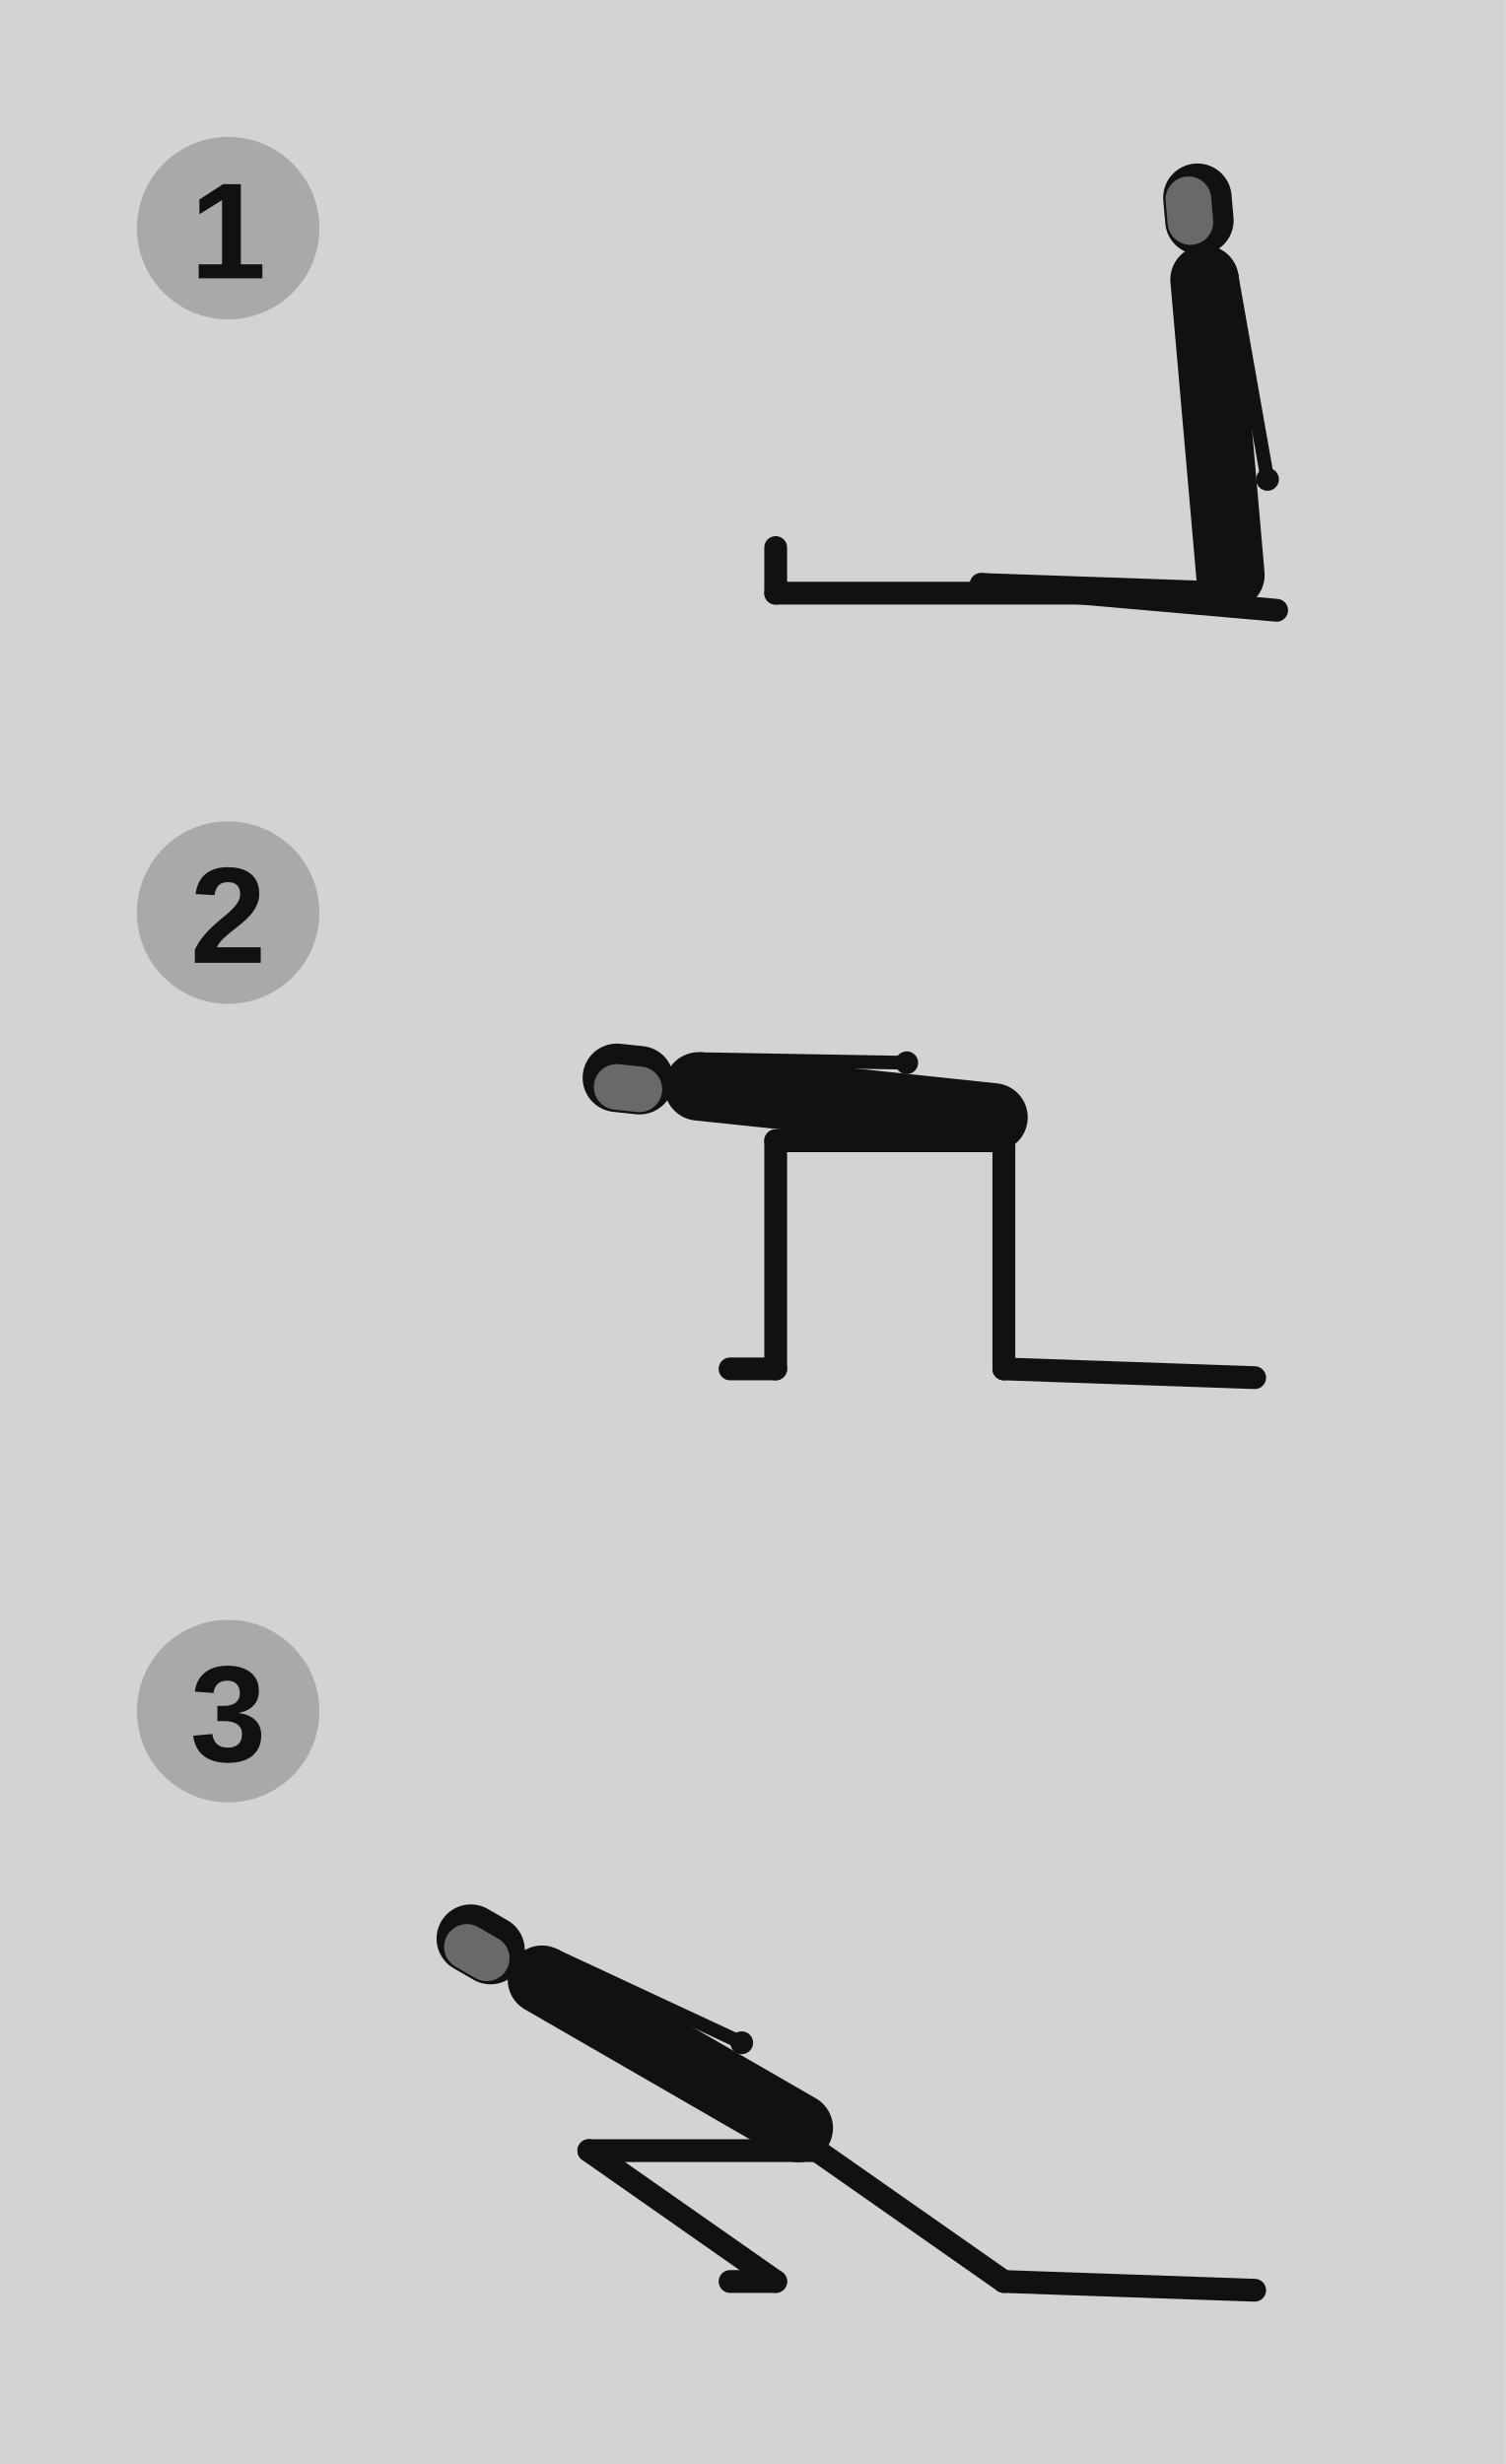
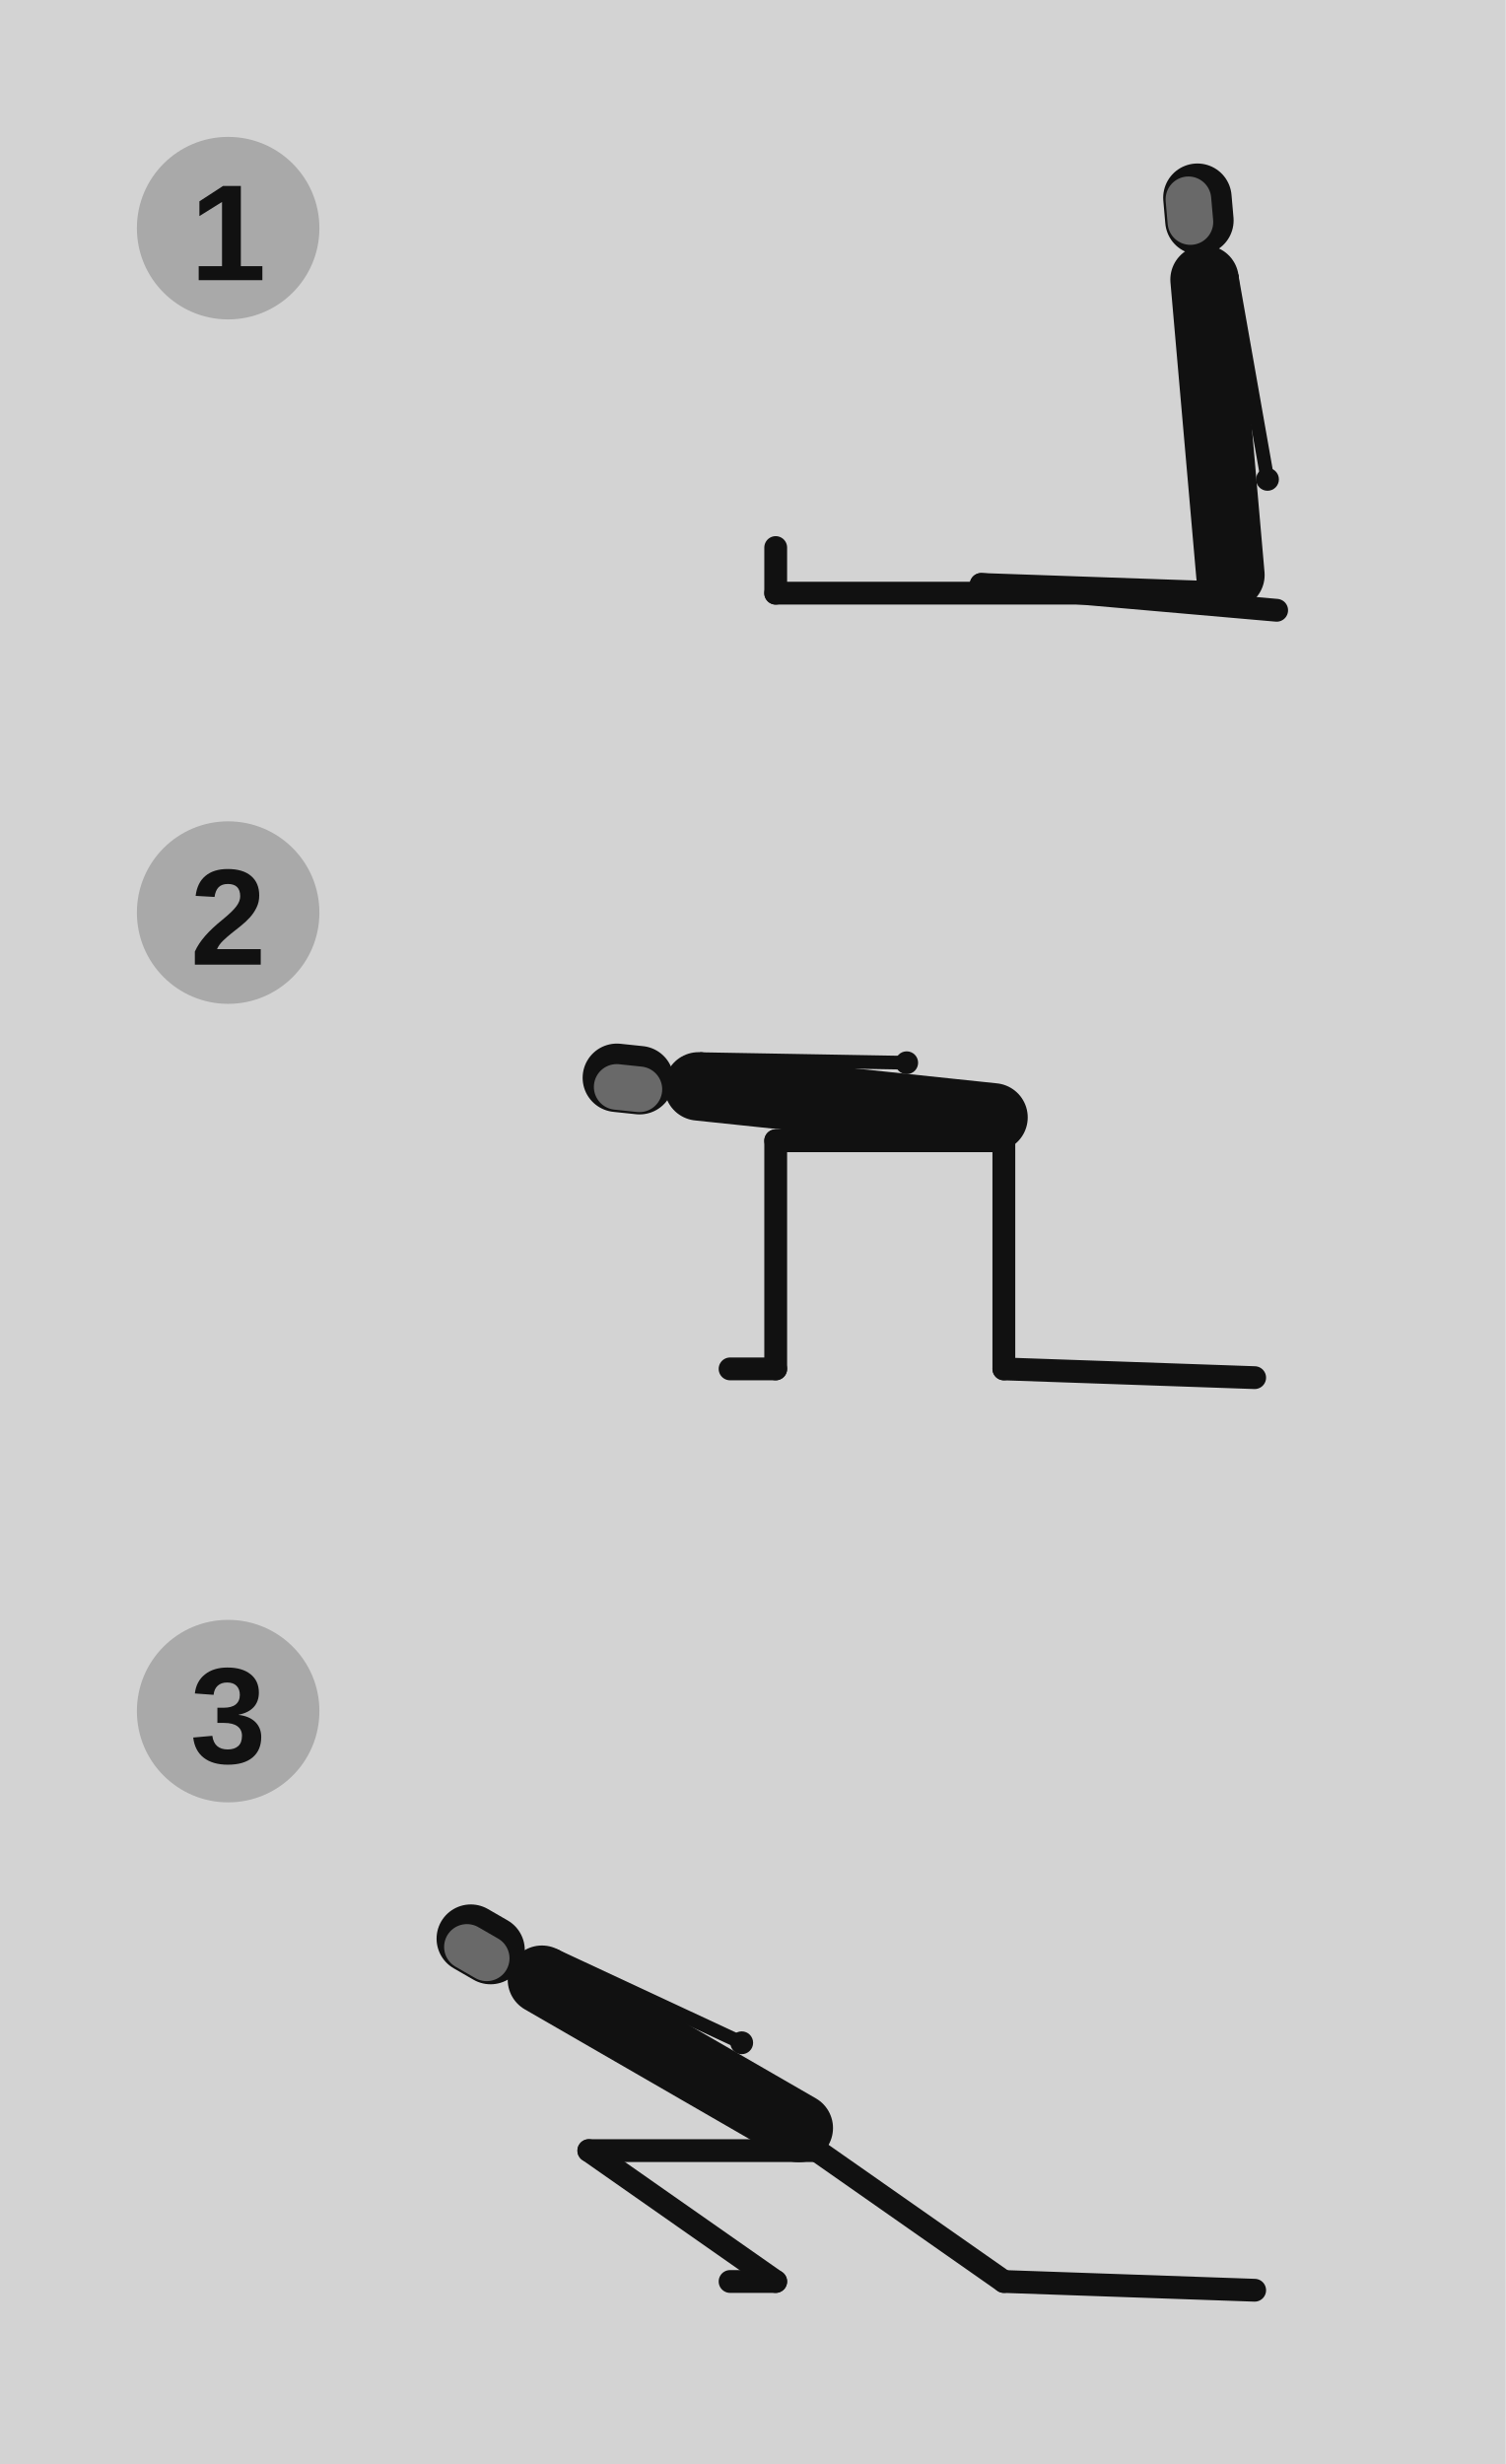
<svg xmlns="http://www.w3.org/2000/svg" width="330" height="540" version="1.1" viewBox="0 0 330 540">
  <g>
    <rect x="0" y="0" width="330" height="540" style="stroke: none; fill: #d3d3d3;" />
  </g>
  <g class="actors">
    <ellipse cx="0" cy="0" rx="20" ry="20" transform="translate(50 50)" style="stroke: none; fill: #a9a9a9;" />
-     <text x="0" y="0" text-anchor="middle" transform="translate(50 50) translate(0 11)" style="stroke: none; font-family: Arial; fill: #111111; font-size: 30px; font-weight: bold;">1</text>
+     <text x="0" y="0" text-anchor="middle" transform="translate(50 50) translate(0 11.4)" style="stroke: none; font-family: Arial; fill: #111111; font-size: 30px; font-weight: bold;">1</text>
    <g transform="translate(0 0)">
      <line x1="170" y1="120" x2="170" y2="130" style="fill: none; stroke: #111111; stroke-width: 5; stroke-linecap: round; stroke-linejoin: round;" />
      <line x1="170" y1="130" x2="270" y2="130" style="fill: none; stroke: #111111; stroke-width: 5; stroke-linecap: round; stroke-linejoin: round;" />
      <line x1="270" y1="130" x2="215.034" y2="128.081" style="fill: none; stroke: #111111; stroke-width: 5; stroke-linecap: round; stroke-linejoin: round;" />
      <line x1="215.034" y1="128.081" x2="279.786" y2="133.746" style="fill: none; stroke: #111111; stroke-width: 5; stroke-linecap: round; stroke-linejoin: round;" />
      <line x1="270" y1="130" x2="269.651" y2="126.015" style="fill: none; stroke: #111111; stroke-width: 5; stroke-linecap: round; stroke-linejoin: round;" />
      <line x1="269.651" y1="126.015" x2="263.986" y2="61.263" style="fill: none; stroke: #111111; stroke-width: 15; stroke-linecap: round; stroke-linejoin: round;" />
      <line x1="263.986" y1="61.263" x2="269.963" y2="60.74" style="fill: none; stroke: #111111; stroke-width: 3; stroke-linecap: round; stroke-linejoin: round;" />
      <line x1="269.963" y1="60.74" x2="277.778" y2="105.056" style="fill: none; stroke: #111111; stroke-width: 3; stroke-linecap: round; stroke-linejoin: round;" />
      <ellipse cx="277.778" cy="105.056" rx="2.5" ry="2.5" style="stroke: none; fill: #111111;" />
      <line x1="263.986" y1="61.263" x2="262.853" y2="48.312" style="fill: none; stroke: #111111; stroke-width: 3; stroke-linecap: round; stroke-linejoin: round;" />
      <line x1="262.853" y1="48.312" x2="262.417" y2="43.331" style="fill: none; stroke: #111111; stroke-width: 15; stroke-linecap: round; stroke-linejoin: round;" />
      <line x1="262.853" y1="48.312" x2="260.884" y2="48.659" style="fill: none; stroke: #111111; stroke-width: 10; stroke-linecap: round; stroke-linejoin: round;" />
      <line x1="260.884" y1="48.659" x2="260.448" y2="43.678" style="fill: none; stroke: #696969; stroke-width: 10; stroke-linecap: round; stroke-linejoin: round;" />
    </g>
    <ellipse cx="0" cy="0" rx="20" ry="20" transform="translate(50 200)" style="stroke: none; fill: #a9a9a9;" />
-     <text x="0" y="0" text-anchor="middle" transform="translate(50 200) translate(0 11)" style="stroke: none; font-family: Arial; fill: #111111; font-size: 30px; font-weight: bold;">2</text>
+     <text x="0" y="0" text-anchor="middle" transform="translate(50 200) translate(0 11.4)" style="stroke: none; font-family: Arial; fill: #111111; font-size: 30px; font-weight: bold;">2</text>
    <g transform="translate(0 0)">
      <line x1="160" y1="300" x2="170" y2="300" style="fill: none; stroke: #111111; stroke-width: 5; stroke-linecap: round; stroke-linejoin: round;" />
      <line x1="170" y1="300" x2="170" y2="250" style="fill: none; stroke: #111111; stroke-width: 5; stroke-linecap: round; stroke-linejoin: round;" />
      <line x1="170" y1="250" x2="220" y2="250" style="fill: none; stroke: #111111; stroke-width: 5; stroke-linecap: round; stroke-linejoin: round;" />
      <line x1="220" y1="250" x2="220" y2="300" style="fill: none; stroke: #111111; stroke-width: 5; stroke-linecap: round; stroke-linejoin: round;" />
      <line x1="220" y1="300" x2="274.966" y2="301.919" style="fill: none; stroke: #111111; stroke-width: 5; stroke-linecap: round; stroke-linejoin: round;" />
      <line x1="220" y1="250" x2="221.71" y2="245.302" style="fill: none; stroke: #111111; stroke-width: 5; stroke-linecap: round; stroke-linejoin: round;" />
      <line x1="221.71" y1="245.302" x2="217.732" y2="244.883" style="fill: none; stroke: #111111; stroke-width: 5; stroke-linecap: round; stroke-linejoin: round;" />
      <line x1="217.732" y1="244.883" x2="153.088" y2="238.089" style="fill: none; stroke: #111111; stroke-width: 15; stroke-linecap: round; stroke-linejoin: round;" />
      <line x1="153.088" y1="238.089" x2="153.715" y2="232.122" style="fill: none; stroke: #111111; stroke-width: 3; stroke-linecap: round; stroke-linejoin: round;" />
      <line x1="153.715" y1="232.122" x2="198.708" y2="232.907" style="fill: none; stroke: #111111; stroke-width: 3; stroke-linecap: round; stroke-linejoin: round;" />
      <ellipse cx="198.708" cy="232.907" rx="2.5" ry="2.5" style="stroke: none; fill: #111111;" />
      <line x1="153.088" y1="238.089" x2="140.159" y2="236.73" style="fill: none; stroke: #111111; stroke-width: 3; stroke-linecap: round; stroke-linejoin: round;" />
      <line x1="140.159" y1="236.73" x2="135.187" y2="236.208" style="fill: none; stroke: #111111; stroke-width: 15; stroke-linecap: round; stroke-linejoin: round;" />
      <line x1="140.159" y1="236.73" x2="140.124" y2="238.73" style="fill: none; stroke: #111111; stroke-width: 10; stroke-linecap: round; stroke-linejoin: round;" />
      <line x1="140.124" y1="238.73" x2="135.152" y2="238.207" style="fill: none; stroke: #696969; stroke-width: 10; stroke-linecap: round; stroke-linejoin: round;" />
    </g>
    <ellipse cx="0" cy="0" rx="20" ry="20" transform="translate(50 375)" style="stroke: none; fill: #a9a9a9;" />
-     <text x="0" y="0" text-anchor="middle" transform="translate(50 375) translate(0 11)" style="stroke: none; font-family: Arial; fill: #111111; font-size: 30px; font-weight: bold;">3</text>
+     <text x="0" y="0" text-anchor="middle" transform="translate(50 375) translate(0 11.4)" style="stroke: none; font-family: Arial; fill: #111111; font-size: 30px; font-weight: bold;">3</text>
    <g transform="translate(0 0)">
      <line x1="160" y1="500" x2="170" y2="500" style="fill: none; stroke: #111111; stroke-width: 5; stroke-linecap: round; stroke-linejoin: round;" />
      <line x1="170" y1="500" x2="129.042" y2="471.321" style="fill: none; stroke: #111111; stroke-width: 5; stroke-linecap: round; stroke-linejoin: round;" />
      <line x1="129.042" y1="471.321" x2="179.042" y2="471.321" style="fill: none; stroke: #111111; stroke-width: 5; stroke-linecap: round; stroke-linejoin: round;" />
      <line x1="179.042" y1="471.321" x2="220" y2="500" style="fill: none; stroke: #111111; stroke-width: 5; stroke-linecap: round; stroke-linejoin: round;" />
      <line x1="220" y1="500" x2="274.966" y2="501.919" style="fill: none; stroke: #111111; stroke-width: 5; stroke-linecap: round; stroke-linejoin: round;" />
      <line x1="179.042" y1="471.321" x2="178.521" y2="468.367" style="fill: none; stroke: #111111; stroke-width: 5; stroke-linecap: round; stroke-linejoin: round;" />
      <line x1="178.521" y1="468.367" x2="175.057" y2="466.367" style="fill: none; stroke: #111111; stroke-width: 5; stroke-linecap: round; stroke-linejoin: round;" />
      <line x1="175.057" y1="466.367" x2="118.766" y2="433.867" style="fill: none; stroke: #111111; stroke-width: 15; stroke-linecap: round; stroke-linejoin: round;" />
      <line x1="118.766" y1="433.867" x2="121.766" y2="428.671" style="fill: none; stroke: #111111; stroke-width: 3; stroke-linecap: round; stroke-linejoin: round;" />
      <line x1="121.766" y1="428.671" x2="162.55" y2="447.688" style="fill: none; stroke: #111111; stroke-width: 3; stroke-linecap: round; stroke-linejoin: round;" />
      <ellipse cx="162.55" cy="447.688" rx="2.5" ry="2.5" style="stroke: none; fill: #111111;" />
      <line x1="118.766" y1="433.867" x2="107.507" y2="427.367" style="fill: none; stroke: #111111; stroke-width: 3; stroke-linecap: round; stroke-linejoin: round;" />
      <line x1="107.507" y1="427.367" x2="103.177" y2="424.867" style="fill: none; stroke: #111111; stroke-width: 15; stroke-linecap: round; stroke-linejoin: round;" />
      <line x1="107.507" y1="427.367" x2="106.662" y2="429.179" style="fill: none; stroke: #111111; stroke-width: 10; stroke-linecap: round; stroke-linejoin: round;" />
      <line x1="106.662" y1="429.179" x2="102.332" y2="426.679" style="fill: none; stroke: #696969; stroke-width: 10; stroke-linecap: round; stroke-linejoin: round;" />
    </g>
  </g>
</svg>
